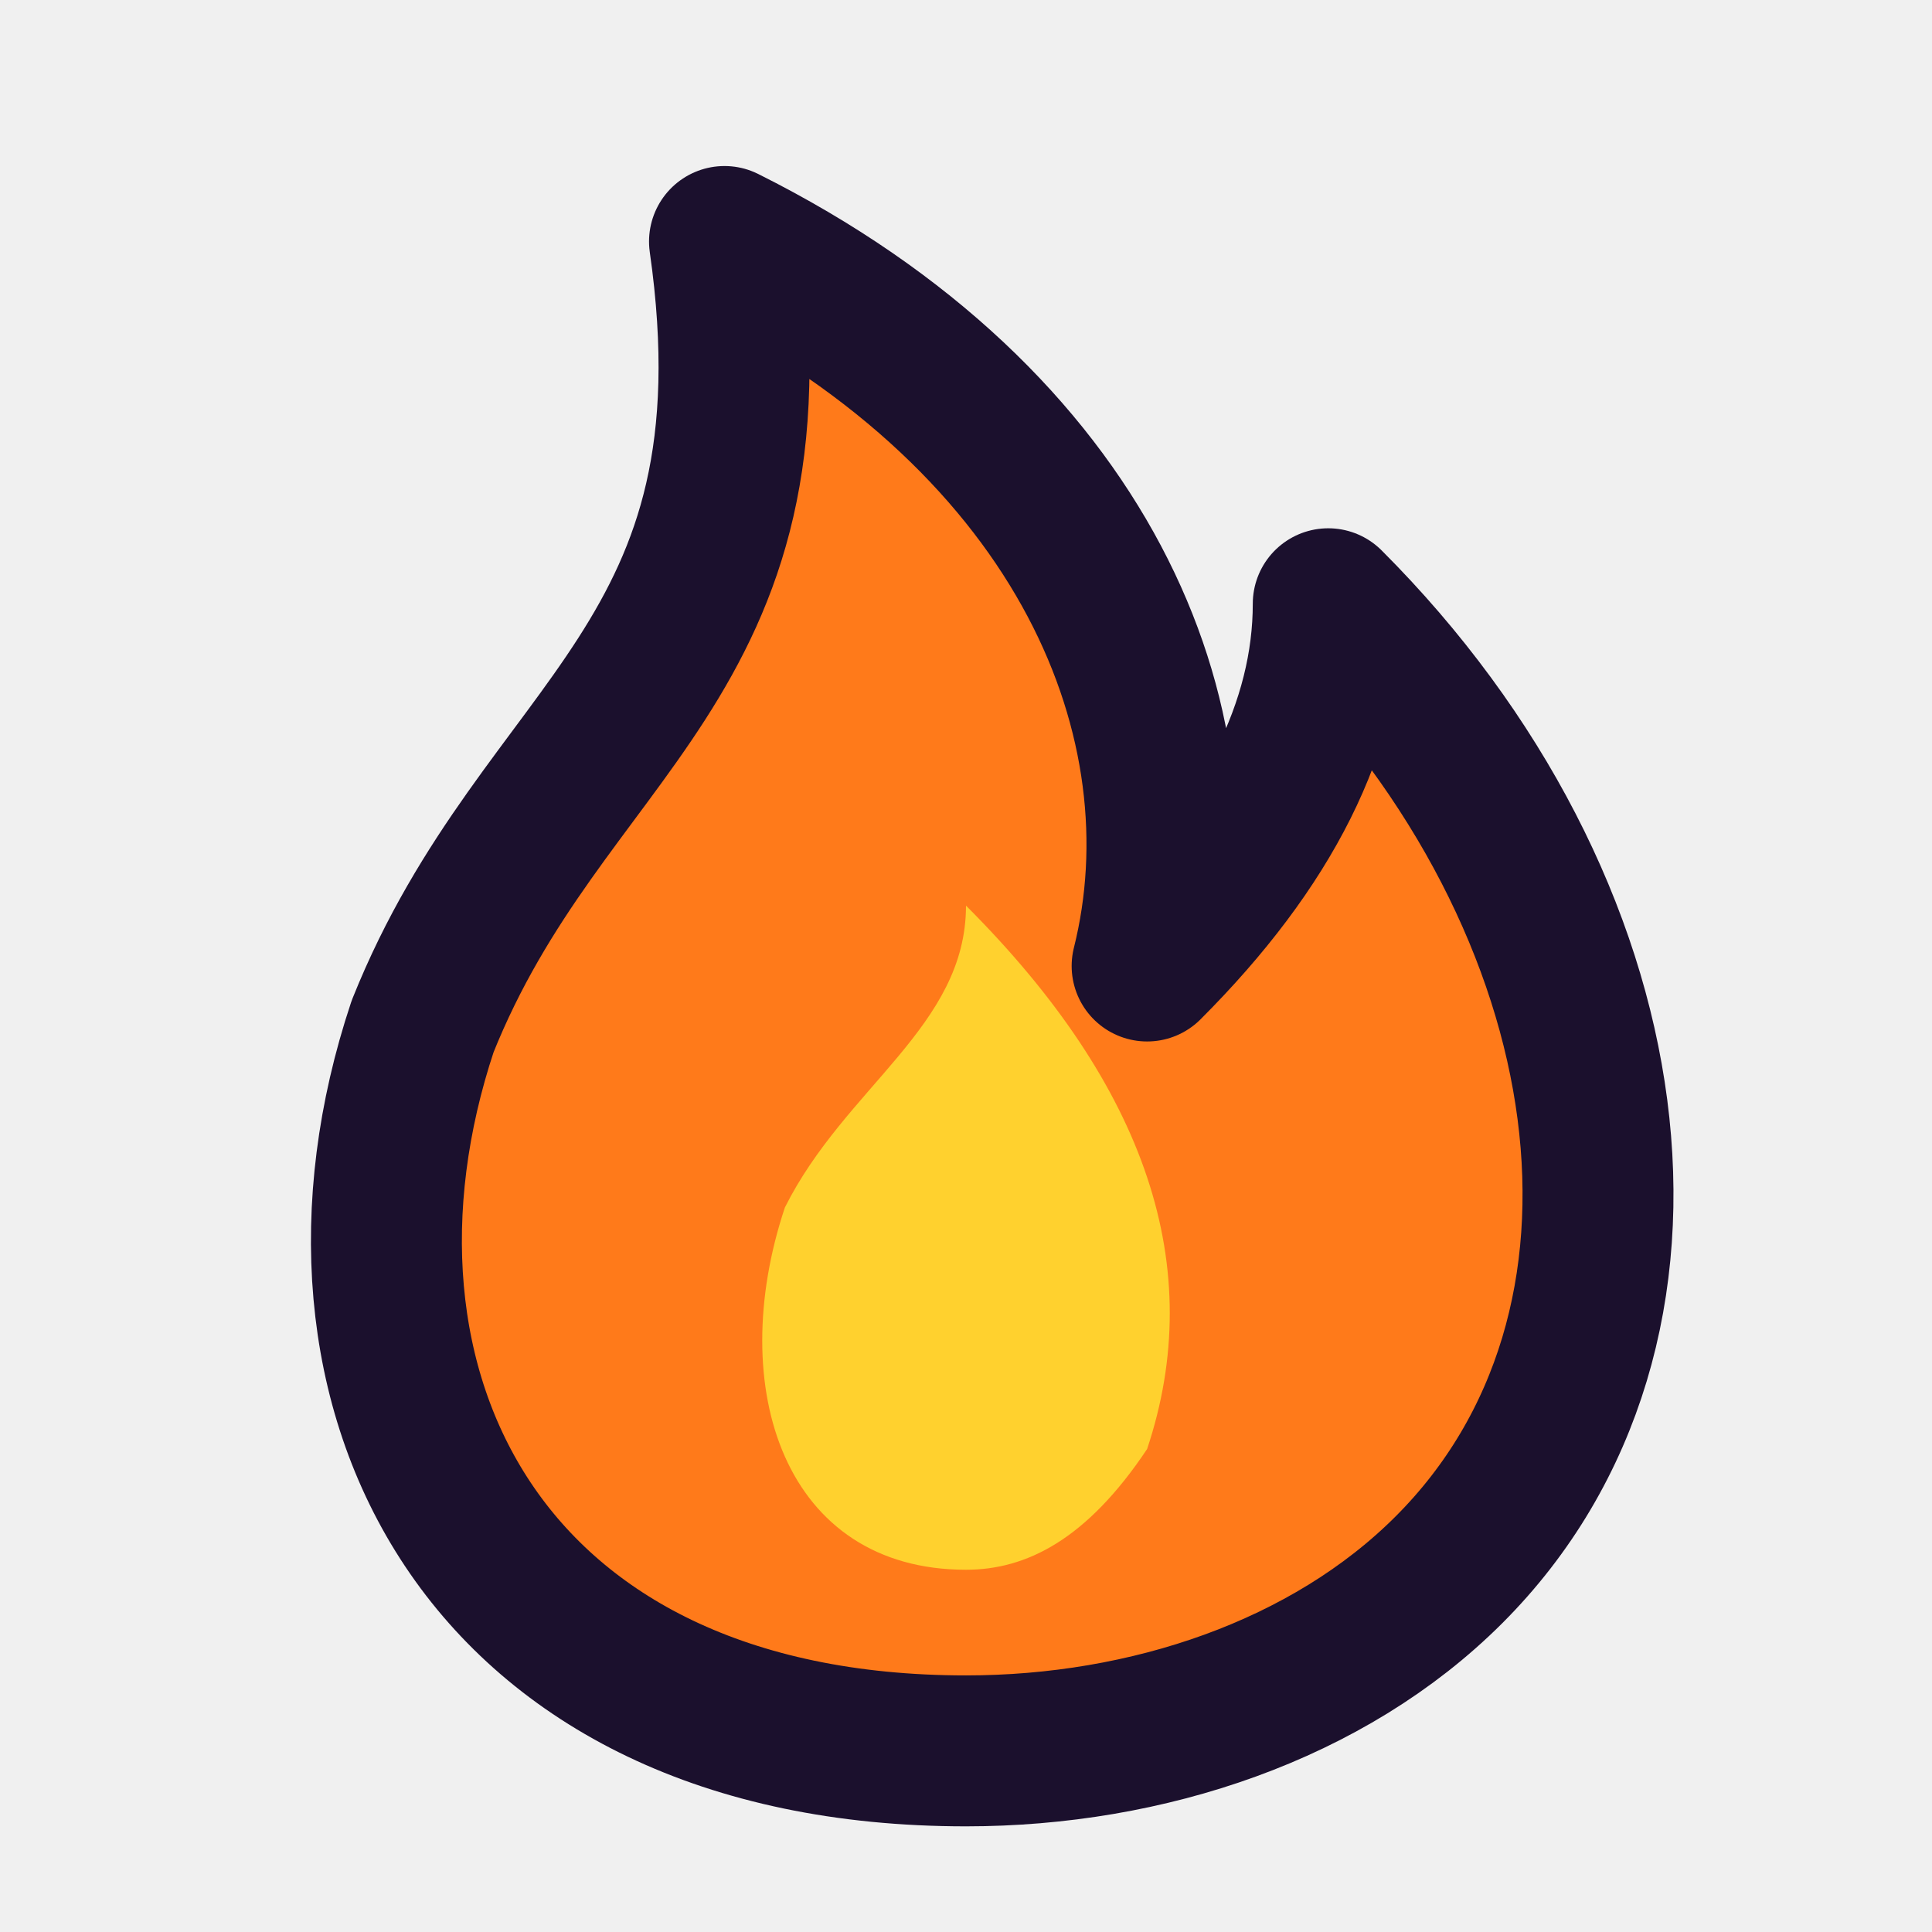
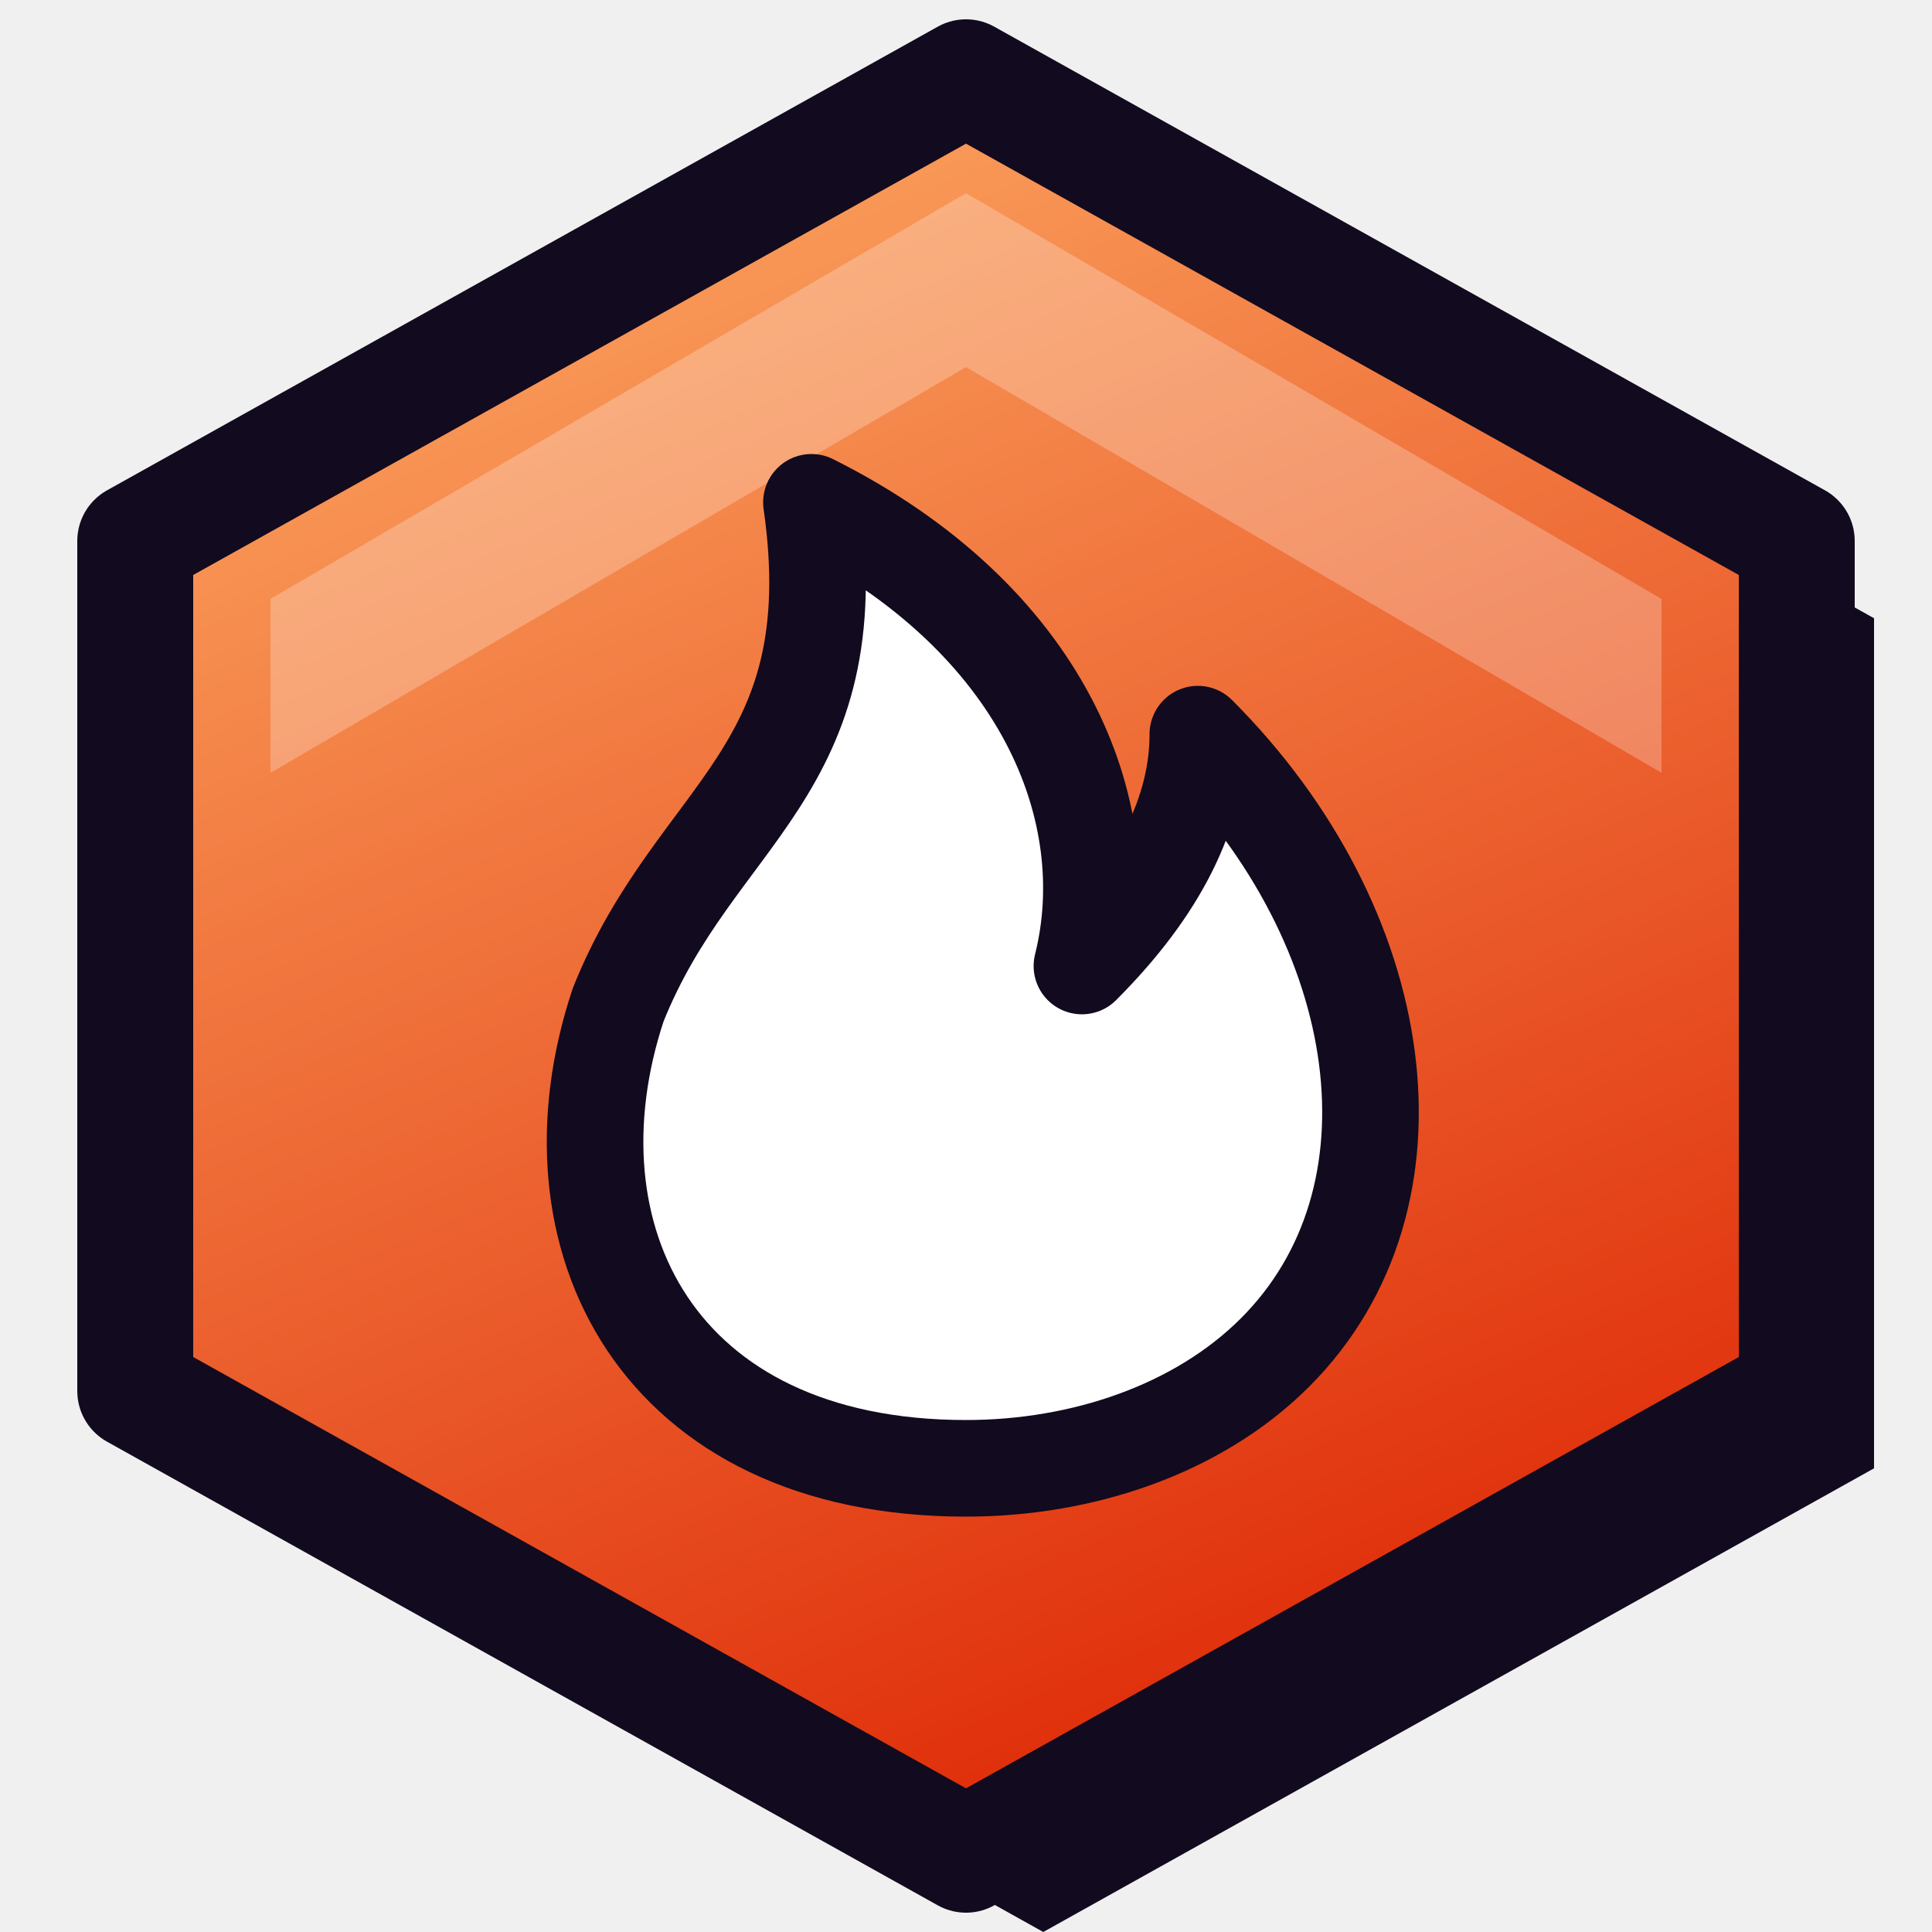
- <svg xmlns="http://www.w3.org/2000/svg" width="64" height="64" viewBox="0 0 64 64">
-   <path d="M32 58 C16 58 10 46 14 34 C18 24 26 22 24 8 C36 14 40 24 38 32 C42 28 44 24 44 20 C54 30 56 44 48 52 C44 56 38 58 32 58 Z" fill="#ff7a1a" stroke="#1B102D" stroke-width="5" stroke-linejoin="round" stroke-linecap="round" />
-   <path d="M32 52 C26 52 24 46 26 40 C28 36 32 34 32 30 C38 36 40 42 38 48 C36 51 34 52 32 52 Z" fill="#FFD12E" />
+ <svg xmlns="http://www.w3.org/2000/svg" width="64" height="64" viewBox="0 0 100 100">
+   <defs>
+     <linearGradient id="g" x1="0" y1="0" x2="0.4" y2="1">
+       <stop offset="0" stop-color="#ffb36b" />
+       <stop offset="1" stop-color="#e0300b" />
+     </linearGradient>
+   </defs>
+   <path d="M50 4 L93 28 L93 72 L50 96 L7 72 L7 28 Z" fill="#120a1e" transform="translate(4 4)" />
+   <path d="M50 4 L93 28 L93 72 L50 96 L7 72 L7 28 Z" fill="url(#g)" stroke="#120a1e" stroke-width="6" stroke-linejoin="round" />
+   <path d="M50 10 L86 31 L86 40 L50 19 L14 40 L14 31 Z" fill="#fff" opacity="0.25" />
+   <g transform="translate(18 18) scale(1)">
+     <path d="M32 58 C16 58 10 46 14 34 C18 24 26 22 24 8 C36 14 40 24 38 32 C42 28 44 24 44 20 C54 30 56 44 48 52 C44 56 38 58 32 58 Z" fill="#fff" stroke="#120a1e" stroke-width="5" stroke-linejoin="round" stroke-linecap="round" />
+   </g>
</svg>
